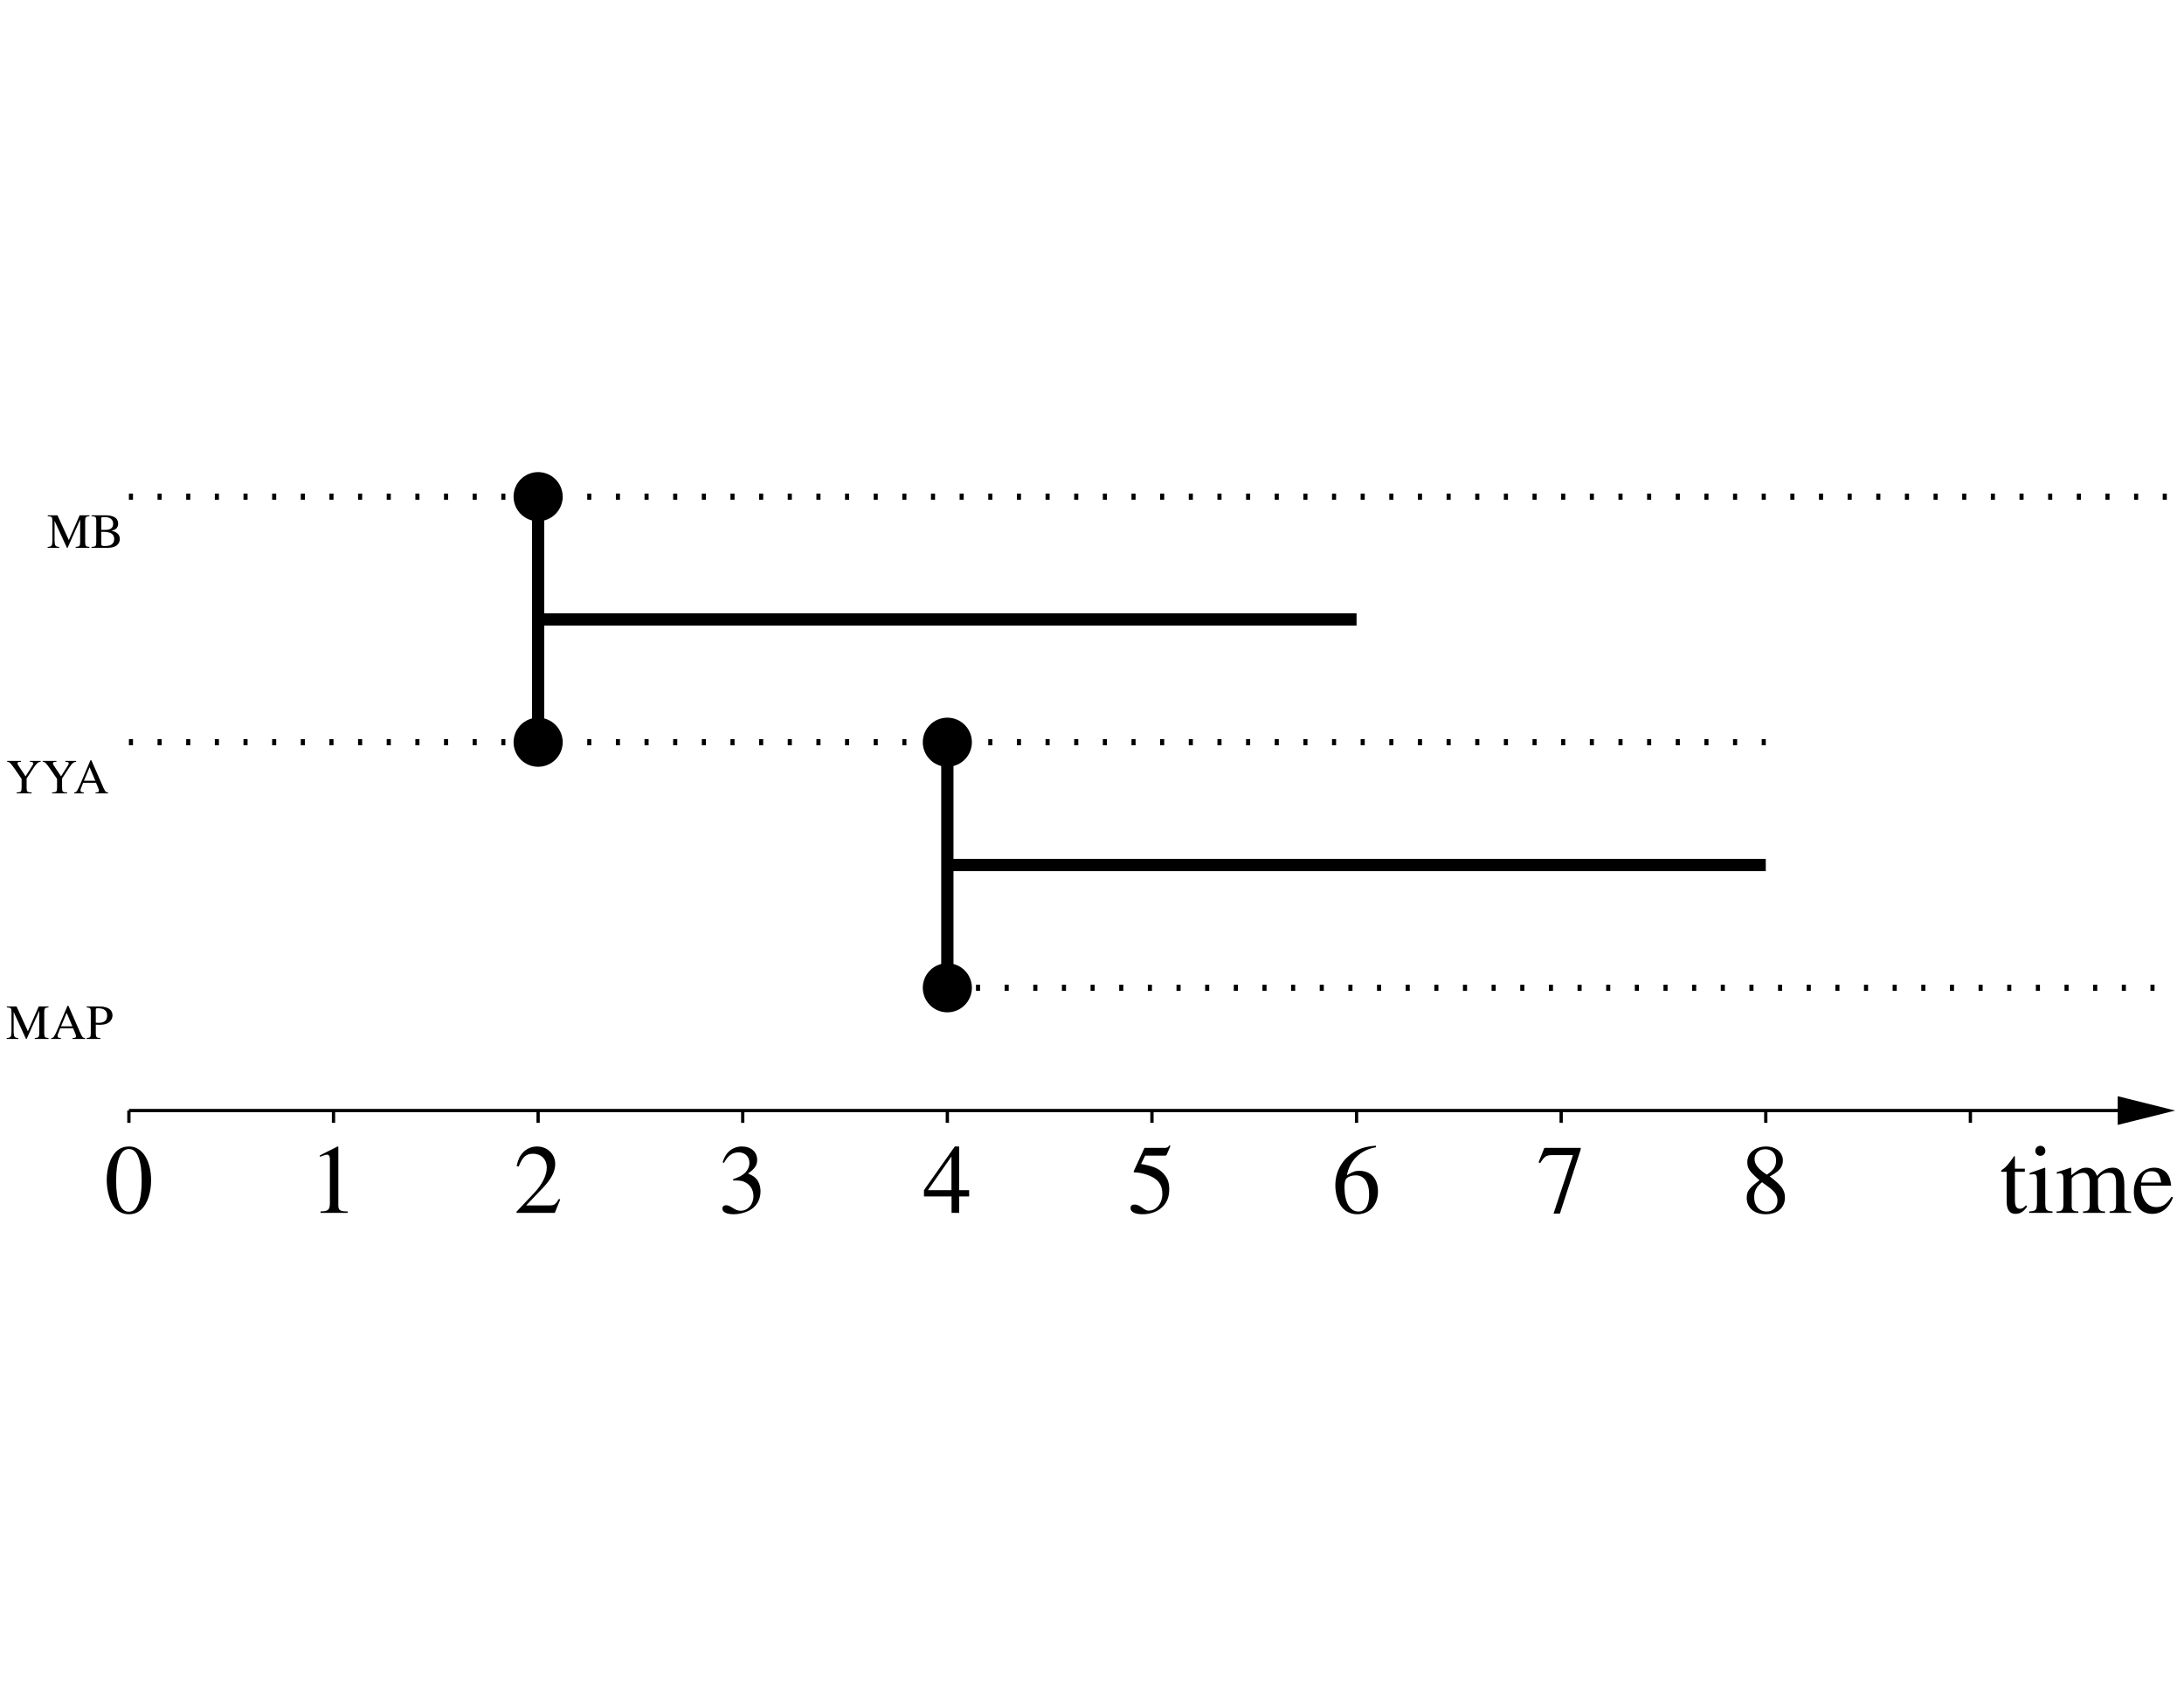
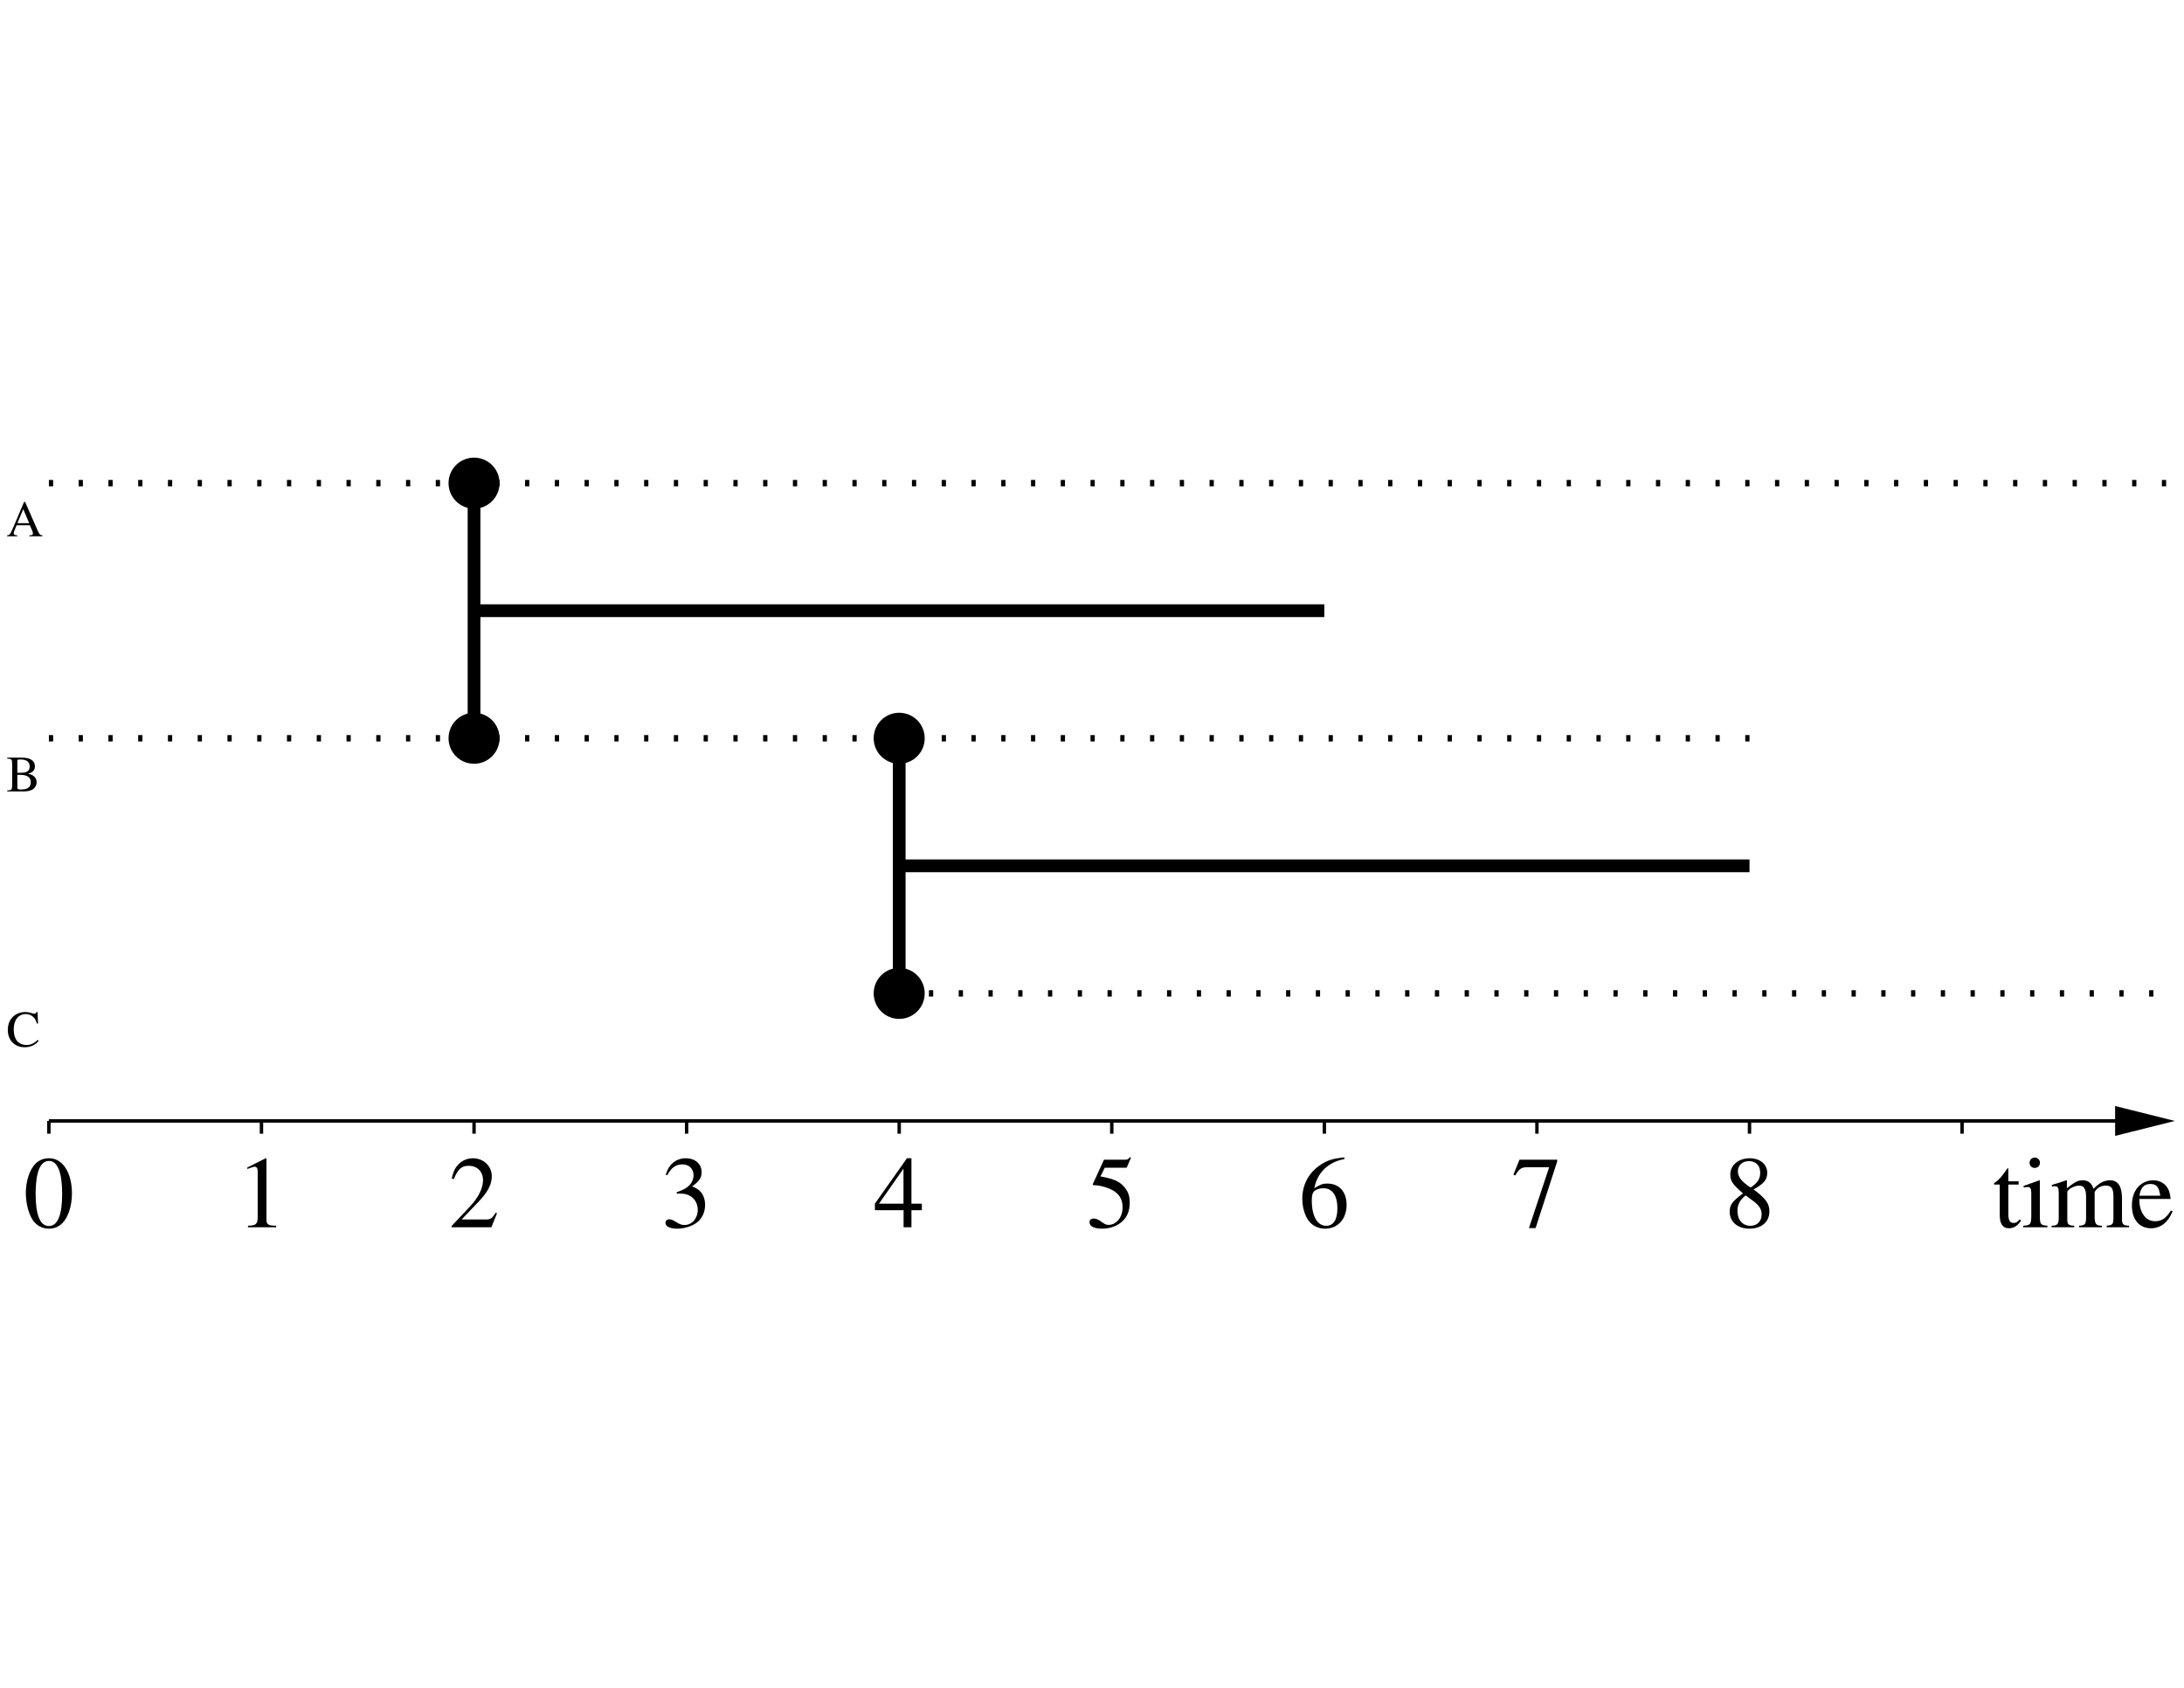
- <svg xmlns="http://www.w3.org/2000/svg" width="792pt" height="612pt" viewBox="3135 3982 5337 1833">
+ <svg xmlns="http://www.w3.org/2000/svg" width="792pt" height="612pt" viewBox="3335 3982 5137 1833">
  <g fill="none">
    <polyline points=" 5950,5550 5950,5580" stroke="#000000" stroke-width="8px" />
    <text xml:space="preserve" x="7450" y="5800" fill="#000000" font-family="Times" font-style="normal" font-weight="normal" font-size="240" text-anchor="middle">8</text>
    <text xml:space="preserve" x="6950" y="5800" fill="#000000" font-family="Times" font-style="normal" font-weight="normal" font-size="240" text-anchor="middle">7</text>
    <text xml:space="preserve" x="6450" y="5800" fill="#000000" font-family="Times" font-style="normal" font-weight="normal" font-size="240" text-anchor="middle">6</text>
    <polyline points=" 3450,4050 8450,4050" stroke="#000000" stroke-width="15px" stroke-dasharray="10 60" />
    <polyline points=" 3450,4650 7450,4650" stroke="#000000" stroke-width="15px" stroke-dasharray="10 60" />
    <polyline points=" 5450,5250 8450,5250" stroke="#000000" stroke-width="15px" stroke-dasharray="10 60" />
    <polyline points=" 4450,4050 4450,4052 4450,4056 4450,4064 4450,4075 4450,4089 4450,4106 4450,4125  4450,4146 4450,4168 4450,4192 4450,4218 4450,4247 4450,4278 4450,4313 4450,4350  4450,4387 4450,4422 4450,4453 4450,4482 4450,4508 4450,4532 4450,4554 4450,4575  4450,4594 4450,4611 4450,4625 4450,4636 4450,4644 4450,4648 4450,4650" stroke="#000000" stroke-width="30px" stroke-linejoin="bevel" />
    <polyline points=" 4450,4350 6450,4350" stroke="#000000" stroke-width="30px" />
    <polyline points=" 5450,4650 5450,4652 5450,4656 5450,4664 5450,4675 5450,4689 5450,4706 5450,4725  5450,4746 5450,4768 5450,4792 5450,4818 5450,4847 5450,4878 5450,4913 5450,4950  5450,4987 5450,5022 5450,5053 5450,5082 5450,5108 5450,5132 5450,5154 5450,5175  5450,5194 5450,5211 5450,5225 5450,5236 5450,5244 5450,5248 5450,5250" stroke="#000000" stroke-width="30px" stroke-linejoin="bevel" />
    <polyline points=" 5450,4950 7450,4950" stroke="#000000" stroke-width="30px" />
    <defs>
      <clipPath id="cp0">
-         <path clip-rule="evenodd" d="M 3135,3982 H 8472 V 5815 H 3135 z   M 8314,5520 8314,5580 8457,5557 8457,5543z" />
+         <path clip-rule="evenodd" d="M 3335,3982 H 8472 V 5815 H 3335 z   M 8314,5520 8314,5580 8457,5557 8457,5543z" />
      </clipPath>
    </defs>
    <polyline points=" 3450,5550 8450,5550" clip-path="url(#cp0)" stroke="#000000" stroke-width="8px" />
    <polygon points=" 8314,5580 8434,5550 8314,5520 8314,5580" stroke="#000000" stroke-width="8px" stroke-miterlimit="8" fill="#000000" />
    <polyline points=" 3450,5550 3450,5580" stroke="#000000" stroke-width="8px" />
    <polyline points=" 3950,5550 3950,5580" stroke="#000000" stroke-width="8px" />
    <polyline points=" 4450,5550 4450,5580" stroke="#000000" stroke-width="8px" />
    <polyline points=" 4950,5550 4950,5580" stroke="#000000" stroke-width="8px" />
    <polyline points=" 5450,5550 5450,5580" stroke="#000000" stroke-width="8px" />
    <text xml:space="preserve" x="8450" y="5800" fill="#000000" font-family="Times" font-style="normal" font-weight="normal" font-size="240" text-anchor="end">time</text>
    <polyline points=" 6450,5550 6450,5580" stroke="#000000" stroke-width="8px" />
    <polyline points=" 6950,5550 6950,5580" stroke="#000000" stroke-width="8px" />
    <polyline points=" 7450,5550 7450,5580" stroke="#000000" stroke-width="8px" />
    <polyline points=" 7950,5550 7950,5580" stroke="#000000" stroke-width="8px" />
-     <text xml:space="preserve" x="3250" y="4175" fill="#000000" font-family="Times" font-style="normal" font-weight="normal" font-size="120" text-anchor="start">MB</text>
-     <text xml:space="preserve" x="3150" y="4775" fill="#000000" font-family="Times" font-style="normal" font-weight="normal" font-size="120" text-anchor="start">YYA</text>
-     <text xml:space="preserve" x="3150" y="5375" fill="#000000" font-family="Times" font-style="normal" font-weight="normal" font-size="120" text-anchor="start">MAP</text>
+     <text xml:space="preserve" x="3350" y="4175" fill="#000000" font-family="Times" font-style="normal" font-weight="normal" font-size="120" text-anchor="start">A</text>
+     <text xml:space="preserve" x="3350" y="4775" fill="#000000" font-family="Times" font-style="normal" font-weight="normal" font-size="120" text-anchor="start">B</text>
+     <text xml:space="preserve" x="3350" y="5375" fill="#000000" font-family="Times" font-style="normal" font-weight="normal" font-size="120" text-anchor="start">C</text>
    <text xml:space="preserve" x="3450" y="5800" fill="#000000" font-family="Times" font-style="normal" font-weight="normal" font-size="240" text-anchor="middle">0</text>
    <text xml:space="preserve" x="3950" y="5800" fill="#000000" font-family="Times" font-style="normal" font-weight="normal" font-size="240" text-anchor="middle">1</text>
    <text xml:space="preserve" x="4450" y="5800" fill="#000000" font-family="Times" font-style="normal" font-weight="normal" font-size="240" text-anchor="middle">2</text>
    <text xml:space="preserve" x="4950" y="5800" fill="#000000" font-family="Times" font-style="normal" font-weight="normal" font-size="240" text-anchor="middle">3</text>
    <text xml:space="preserve" x="5450" y="5800" fill="#000000" font-family="Times" font-style="normal" font-weight="normal" font-size="240" text-anchor="middle">4</text>
    <text xml:space="preserve" x="5950" y="5800" fill="#000000" font-family="Times" font-style="normal" font-weight="normal" font-size="240" text-anchor="middle">5</text>
    <circle cx="5450" cy="4650" r="45" fill="#000000" stroke="#000000" stroke-width="30px" />
    <circle cx="4450" cy="4650" r="45" fill="#000000" stroke="#000000" stroke-width="30px" />
    <circle cx="4450" cy="4050" r="45" fill="#000000" stroke="#000000" stroke-width="30px" />
    <circle cx="5450" cy="5250" r="45" fill="#000000" stroke="#000000" stroke-width="30px" />
  </g>
</svg>
